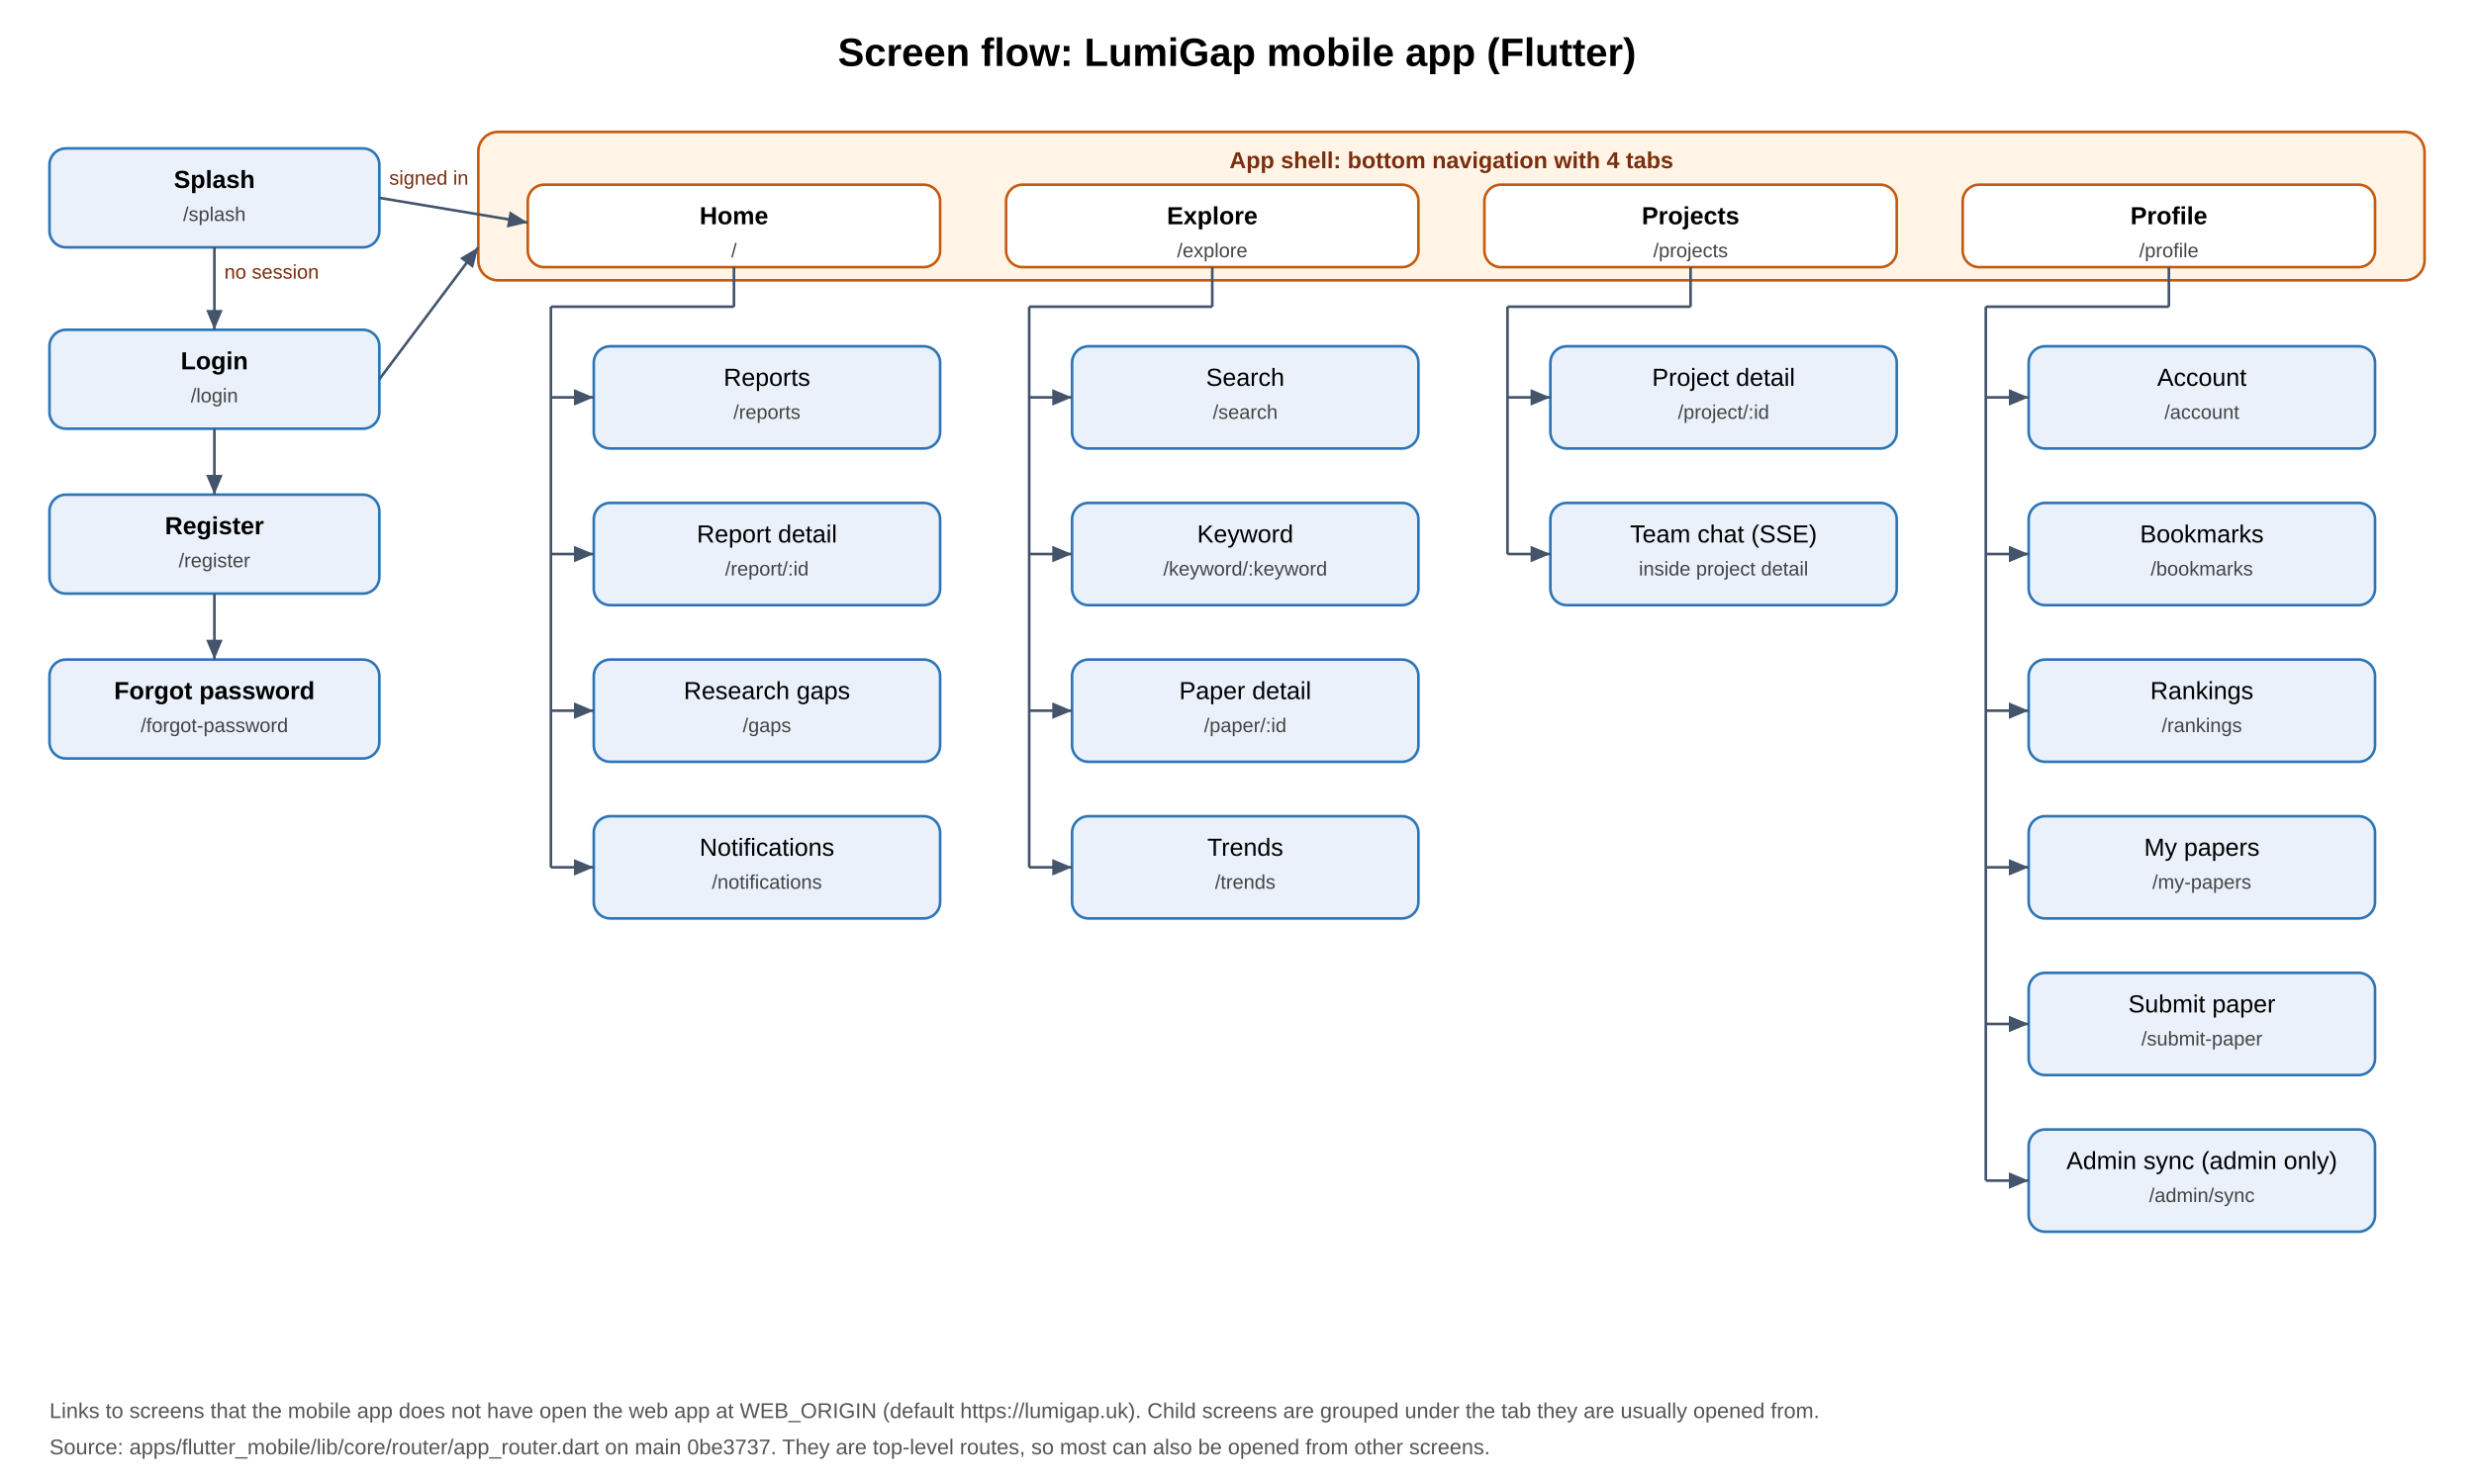
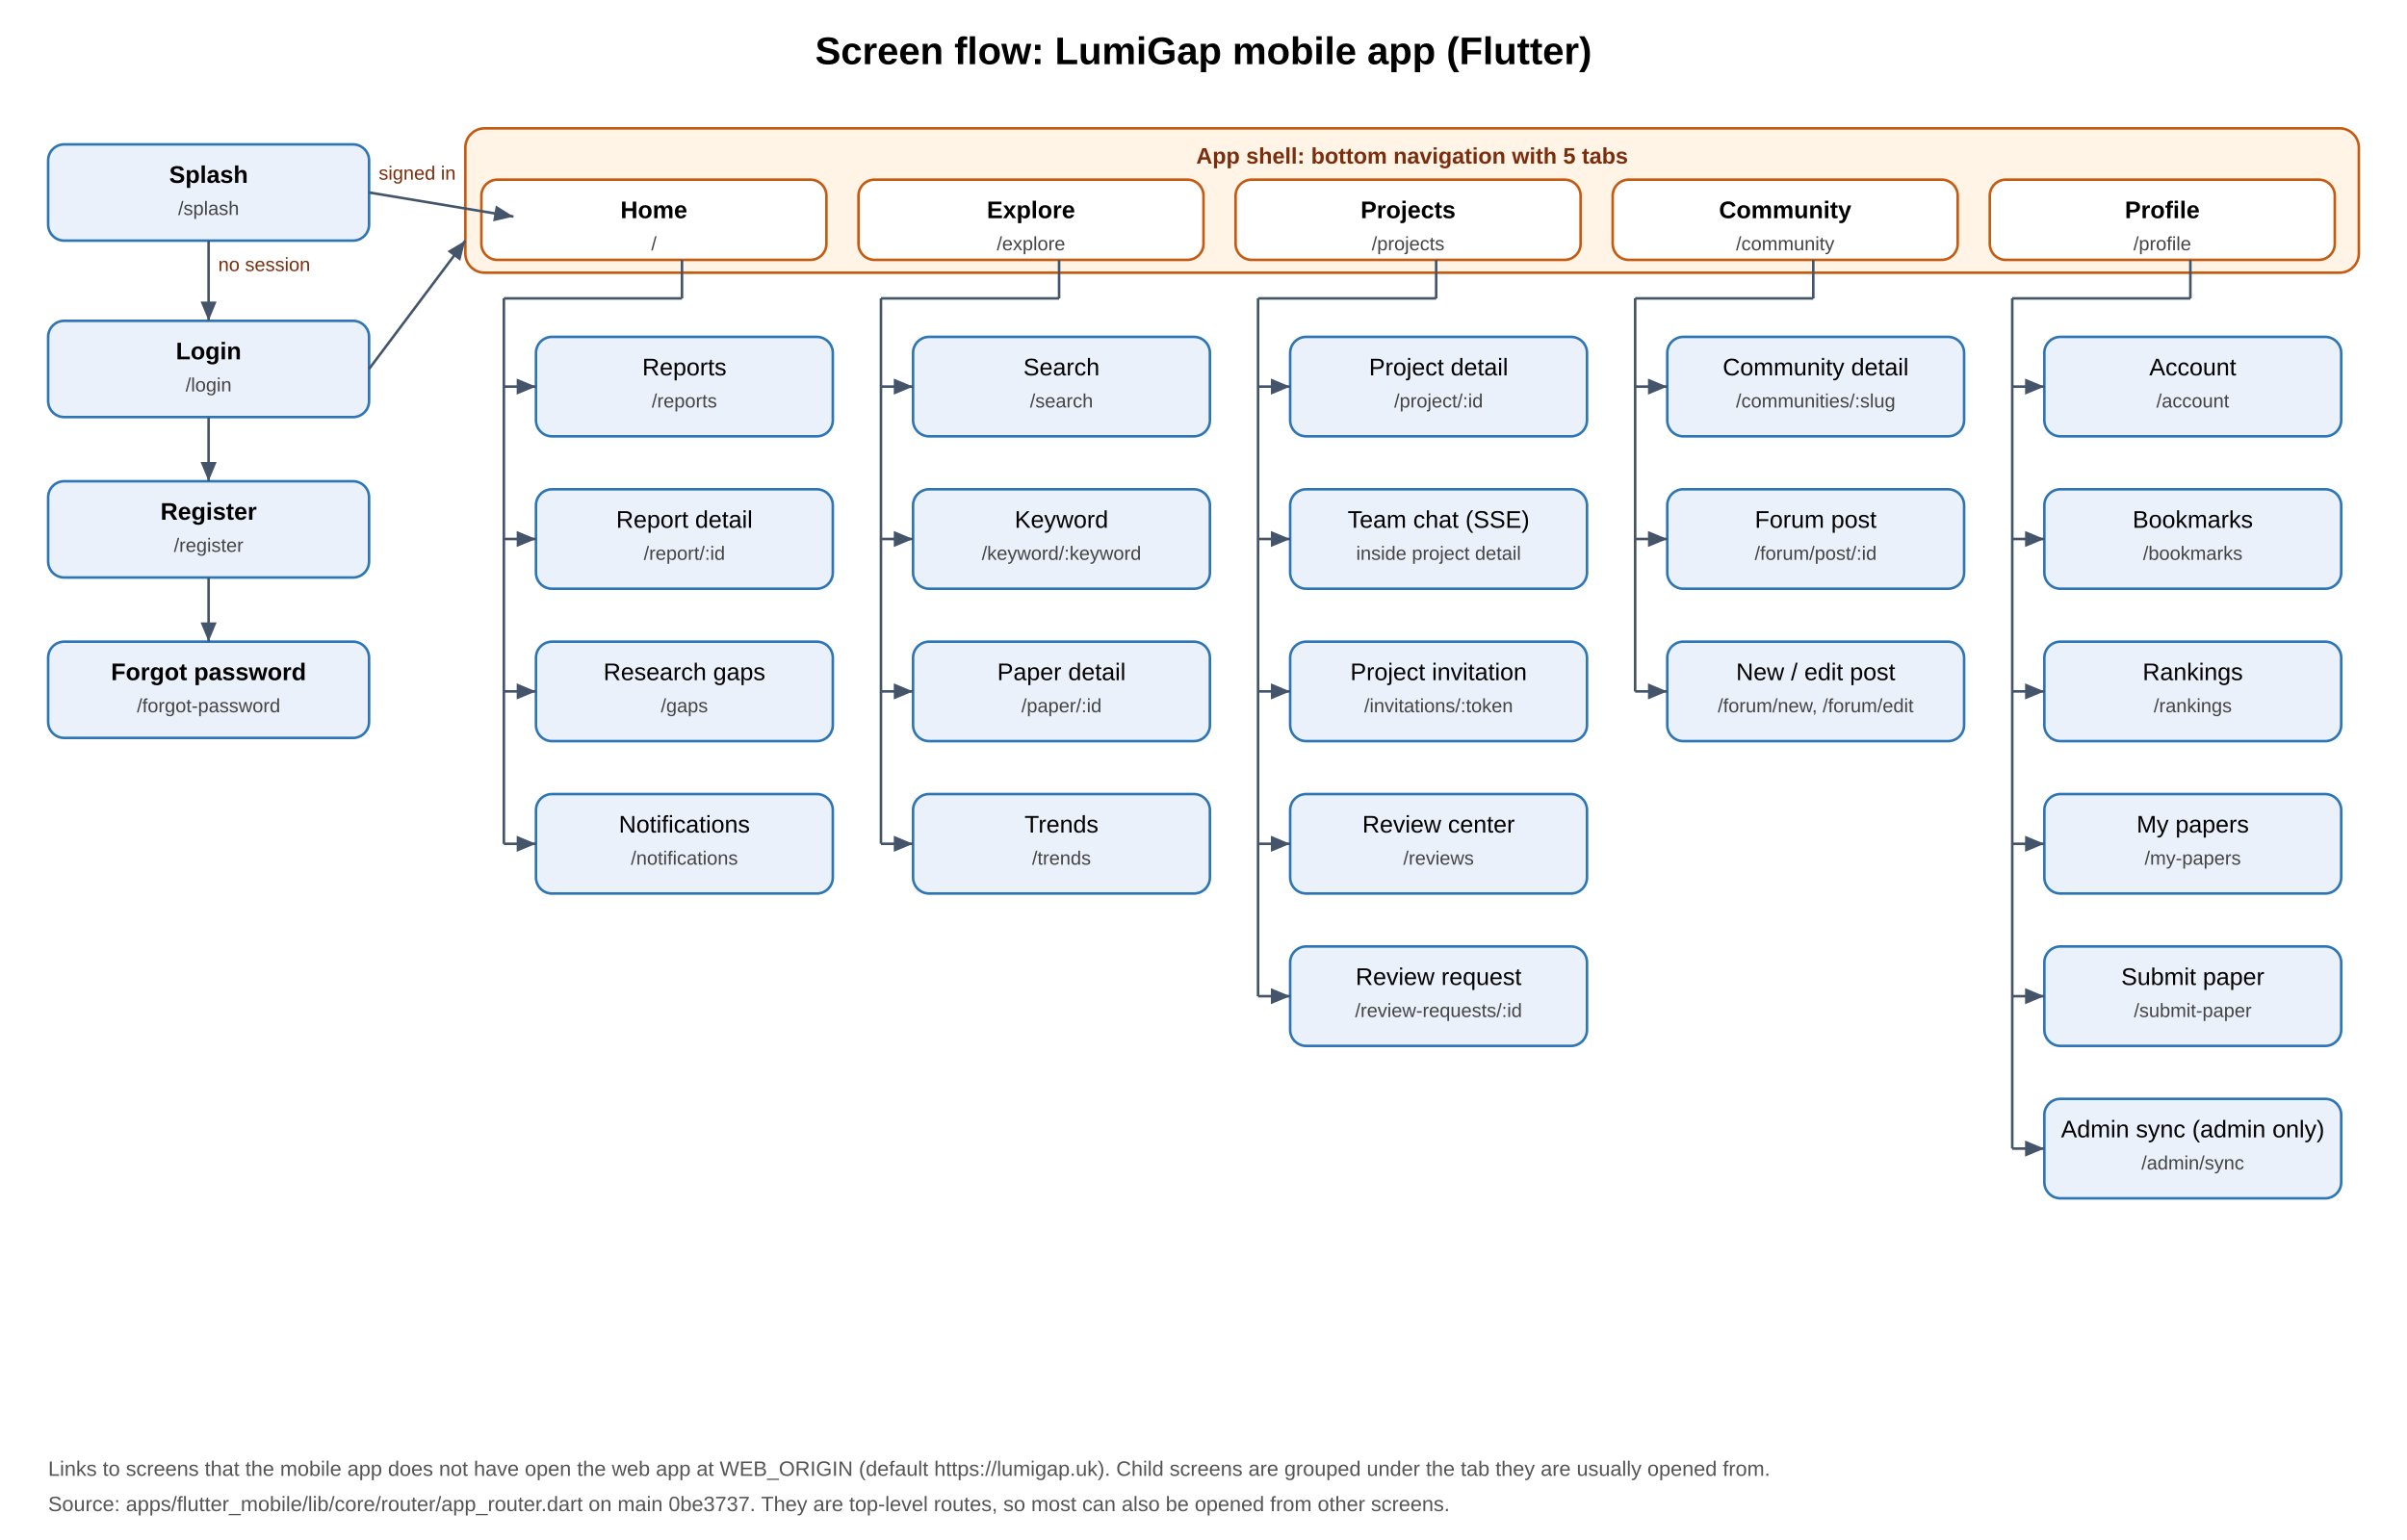
- <svg xmlns="http://www.w3.org/2000/svg" width="1500" height="900" viewBox="0 0 1500 900" font-family="Arial">
-   <rect width="1500" height="900" fill="white" />
+ <svg xmlns="http://www.w3.org/2000/svg" width="1500" height="960" viewBox="0 0 1500 960" font-family="Arial">
+   <rect width="1500" height="960" fill="white" />
  <text x="750.0" y="40" font-size="24" font-weight="bold" text-anchor="middle">Screen flow: LumiGap mobile app (Flutter)</text>
  <rect x="30" y="90" width="200" height="60" rx="10" fill="#EAF1FB" stroke="#2E75B6" stroke-width="1.6" />
  <text x="130.0" y="114" font-size="15" text-anchor="middle" font-weight="bold">Splash</text>
  <text x="130.0" y="134" font-size="12" text-anchor="middle" fill="#444">/splash</text>
  <rect x="30" y="200" width="200" height="60" rx="10" fill="#EAF1FB" stroke="#2E75B6" stroke-width="1.6" />
  <text x="130.0" y="224" font-size="15" text-anchor="middle" font-weight="bold">Login</text>
  <text x="130.0" y="244" font-size="12" text-anchor="middle" fill="#444">/login</text>
  <rect x="30" y="300" width="200" height="60" rx="10" fill="#EAF1FB" stroke="#2E75B6" stroke-width="1.6" />
  <text x="130.0" y="324" font-size="15" text-anchor="middle" font-weight="bold">Register</text>
  <text x="130.0" y="344" font-size="12" text-anchor="middle" fill="#444">/register</text>
  <rect x="30" y="400" width="200" height="60" rx="10" fill="#EAF1FB" stroke="#2E75B6" stroke-width="1.6" />
  <text x="130.0" y="424" font-size="15" text-anchor="middle" font-weight="bold">Forgot password</text>
  <text x="130.0" y="444" font-size="12" text-anchor="middle" fill="#444">/forgot-password</text>
  <line x1="130" y1="150" x2="130" y2="200" stroke="#44546A" stroke-width="1.6" />
  <polygon points="130,200 135.0,188.0 125.0,188.0" fill="#44546A" />
  <text x="136.0" y="169.0" font-size="12" fill="#7A2E0E">no session</text>
  <line x1="130" y1="260" x2="130" y2="300" stroke="#44546A" stroke-width="1.6" />
  <polygon points="130,300 135.0,288.0 125.0,288.0" fill="#44546A" />
  <line x1="130" y1="360" x2="130" y2="400" stroke="#44546A" stroke-width="1.6" />
  <polygon points="130,400 135.0,388.0 125.0,388.0" fill="#44546A" />
  <rect x="290" y="80" width="1180" height="90" rx="12" fill="#FFF4E5" stroke="#C55A11" stroke-width="1.6" />
-   <text x="880" y="102" font-size="14" text-anchor="middle" fill="#7A2E0E" font-weight="bold">App shell: bottom navigation with 4 tabs</text>
-   <rect x="320" y="112" width="250" height="50" rx="10" fill="#FFFFFF" stroke="#C55A11" stroke-width="1.6" />
-   <text x="445.0" y="136" font-size="15" text-anchor="middle" font-weight="bold">Home</text>
-   <text x="445.0" y="156" font-size="12" text-anchor="middle" fill="#444">/</text>
-   <rect x="610" y="112" width="250" height="50" rx="10" fill="#FFFFFF" stroke="#C55A11" stroke-width="1.6" />
-   <text x="735.0" y="136" font-size="15" text-anchor="middle" font-weight="bold">Explore</text>
-   <text x="735.0" y="156" font-size="12" text-anchor="middle" fill="#444">/explore</text>
-   <rect x="900" y="112" width="250" height="50" rx="10" fill="#FFFFFF" stroke="#C55A11" stroke-width="1.6" />
-   <text x="1025.0" y="136" font-size="15" text-anchor="middle" font-weight="bold">Projects</text>
-   <text x="1025.0" y="156" font-size="12" text-anchor="middle" fill="#444">/projects</text>
-   <rect x="1190" y="112" width="250" height="50" rx="10" fill="#FFFFFF" stroke="#C55A11" stroke-width="1.6" />
-   <text x="1315.0" y="136" font-size="15" text-anchor="middle" font-weight="bold">Profile</text>
-   <text x="1315.0" y="156" font-size="12" text-anchor="middle" fill="#444">/profile</text>
+   <text x="880" y="102" font-size="14" text-anchor="middle" fill="#7A2E0E" font-weight="bold">App shell: bottom navigation with 5 tabs</text>
+   <rect x="300" y="112" width="215" height="50" rx="10" fill="#FFFFFF" stroke="#C55A11" stroke-width="1.6" />
+   <text x="407.5" y="136" font-size="15" text-anchor="middle" font-weight="bold">Home</text>
+   <text x="407.5" y="156" font-size="12" text-anchor="middle" fill="#444">/</text>
+   <rect x="535" y="112" width="215" height="50" rx="10" fill="#FFFFFF" stroke="#C55A11" stroke-width="1.6" />
+   <text x="642.5" y="136" font-size="15" text-anchor="middle" font-weight="bold">Explore</text>
+   <text x="642.5" y="156" font-size="12" text-anchor="middle" fill="#444">/explore</text>
+   <rect x="770" y="112" width="215" height="50" rx="10" fill="#FFFFFF" stroke="#C55A11" stroke-width="1.6" />
+   <text x="877.5" y="136" font-size="15" text-anchor="middle" font-weight="bold">Projects</text>
+   <text x="877.5" y="156" font-size="12" text-anchor="middle" fill="#444">/projects</text>
+   <rect x="1005" y="112" width="215" height="50" rx="10" fill="#FFFFFF" stroke="#C55A11" stroke-width="1.6" />
+   <text x="1112.5" y="136" font-size="15" text-anchor="middle" font-weight="bold">Community</text>
+   <text x="1112.5" y="156" font-size="12" text-anchor="middle" fill="#444">/community</text>
+   <rect x="1240" y="112" width="215" height="50" rx="10" fill="#FFFFFF" stroke="#C55A11" stroke-width="1.6" />
+   <text x="1347.5" y="136" font-size="15" text-anchor="middle" font-weight="bold">Profile</text>
+   <text x="1347.5" y="156" font-size="12" text-anchor="middle" fill="#444">/profile</text>
  <line x1="230" y1="120" x2="320" y2="135" stroke="#44546A" stroke-width="1.6" />
  <polygon points="320,135 309.0,128.1 307.3,138.0" fill="#44546A" />
  <text x="236" y="112" font-size="12" fill="#7A2E0E">signed in</text>
  <line x1="230" y1="230" x2="290" y2="150" stroke="#44546A" stroke-width="1.6" />
  <polygon points="290,150 278.8,156.6 286.8,162.6" fill="#44546A" />
-   <line x1="445" y1="162" x2="445" y2="186" stroke="#44546A" stroke-width="1.6" />
-   <line x1="334" y1="186" x2="445" y2="186" stroke="#44546A" stroke-width="1.6" />
-   <line x1="334" y1="186" x2="334" y2="526" stroke="#44546A" stroke-width="1.6" />
-   <rect x="360" y="210" width="210" height="62" rx="10" fill="#EAF1FB" stroke="#2E75B6" stroke-width="1.6" />
-   <text x="465.0" y="234" font-size="15" text-anchor="middle" font-weight="normal">Reports</text>
-   <text x="465.0" y="254" font-size="12" text-anchor="middle" fill="#444">/reports</text>
-   <line x1="334" y1="241" x2="360" y2="241" stroke="#44546A" stroke-width="1.6" />
-   <polygon points="360,241 348.0,236.0 348.0,246.0" fill="#44546A" />
-   <rect x="360" y="305" width="210" height="62" rx="10" fill="#EAF1FB" stroke="#2E75B6" stroke-width="1.6" />
-   <text x="465.0" y="329" font-size="15" text-anchor="middle" font-weight="normal">Report detail</text>
-   <text x="465.0" y="349" font-size="12" text-anchor="middle" fill="#444">/report/:id</text>
-   <line x1="334" y1="336" x2="360" y2="336" stroke="#44546A" stroke-width="1.6" />
-   <polygon points="360,336 348.0,331.0 348.0,341.0" fill="#44546A" />
-   <rect x="360" y="400" width="210" height="62" rx="10" fill="#EAF1FB" stroke="#2E75B6" stroke-width="1.6" />
-   <text x="465.0" y="424" font-size="15" text-anchor="middle" font-weight="normal">Research gaps</text>
-   <text x="465.0" y="444" font-size="12" text-anchor="middle" fill="#444">/gaps</text>
-   <line x1="334" y1="431" x2="360" y2="431" stroke="#44546A" stroke-width="1.6" />
-   <polygon points="360,431 348.0,426.0 348.0,436.0" fill="#44546A" />
-   <rect x="360" y="495" width="210" height="62" rx="10" fill="#EAF1FB" stroke="#2E75B6" stroke-width="1.6" />
-   <text x="465.0" y="519" font-size="15" text-anchor="middle" font-weight="normal">Notifications</text>
-   <text x="465.0" y="539" font-size="12" text-anchor="middle" fill="#444">/notifications</text>
-   <line x1="334" y1="526" x2="360" y2="526" stroke="#44546A" stroke-width="1.6" />
-   <polygon points="360,526 348.0,521.0 348.0,531.0" fill="#44546A" />
-   <line x1="735" y1="162" x2="735" y2="186" stroke="#44546A" stroke-width="1.6" />
-   <line x1="624" y1="186" x2="735" y2="186" stroke="#44546A" stroke-width="1.6" />
-   <line x1="624" y1="186" x2="624" y2="526" stroke="#44546A" stroke-width="1.6" />
-   <rect x="650" y="210" width="210" height="62" rx="10" fill="#EAF1FB" stroke="#2E75B6" stroke-width="1.6" />
-   <text x="755.0" y="234" font-size="15" text-anchor="middle" font-weight="normal">Search</text>
-   <text x="755.0" y="254" font-size="12" text-anchor="middle" fill="#444">/search</text>
-   <line x1="624" y1="241" x2="650" y2="241" stroke="#44546A" stroke-width="1.6" />
-   <polygon points="650,241 638.0,236.0 638.0,246.0" fill="#44546A" />
-   <rect x="650" y="305" width="210" height="62" rx="10" fill="#EAF1FB" stroke="#2E75B6" stroke-width="1.6" />
-   <text x="755.0" y="329" font-size="15" text-anchor="middle" font-weight="normal">Keyword</text>
-   <text x="755.0" y="349" font-size="12" text-anchor="middle" fill="#444">/keyword/:keyword</text>
-   <line x1="624" y1="336" x2="650" y2="336" stroke="#44546A" stroke-width="1.6" />
-   <polygon points="650,336 638.0,331.0 638.0,341.0" fill="#44546A" />
-   <rect x="650" y="400" width="210" height="62" rx="10" fill="#EAF1FB" stroke="#2E75B6" stroke-width="1.6" />
-   <text x="755.0" y="424" font-size="15" text-anchor="middle" font-weight="normal">Paper detail</text>
-   <text x="755.0" y="444" font-size="12" text-anchor="middle" fill="#444">/paper/:id</text>
-   <line x1="624" y1="431" x2="650" y2="431" stroke="#44546A" stroke-width="1.6" />
-   <polygon points="650,431 638.0,426.0 638.0,436.0" fill="#44546A" />
-   <rect x="650" y="495" width="210" height="62" rx="10" fill="#EAF1FB" stroke="#2E75B6" stroke-width="1.6" />
-   <text x="755.0" y="519" font-size="15" text-anchor="middle" font-weight="normal">Trends</text>
-   <text x="755.0" y="539" font-size="12" text-anchor="middle" fill="#444">/trends</text>
-   <line x1="624" y1="526" x2="650" y2="526" stroke="#44546A" stroke-width="1.6" />
-   <polygon points="650,526 638.0,521.0 638.0,531.0" fill="#44546A" />
-   <line x1="1025" y1="162" x2="1025" y2="186" stroke="#44546A" stroke-width="1.6" />
-   <line x1="914" y1="186" x2="1025" y2="186" stroke="#44546A" stroke-width="1.6" />
-   <line x1="914" y1="186" x2="914" y2="336" stroke="#44546A" stroke-width="1.6" />
-   <rect x="940" y="210" width="210" height="62" rx="10" fill="#EAF1FB" stroke="#2E75B6" stroke-width="1.6" />
-   <text x="1045.0" y="234" font-size="15" text-anchor="middle" font-weight="normal">Project detail</text>
-   <text x="1045.0" y="254" font-size="12" text-anchor="middle" fill="#444">/project/:id</text>
-   <line x1="914" y1="241" x2="940" y2="241" stroke="#44546A" stroke-width="1.6" />
-   <polygon points="940,241 928.0,236.0 928.0,246.0" fill="#44546A" />
-   <rect x="940" y="305" width="210" height="62" rx="10" fill="#EAF1FB" stroke="#2E75B6" stroke-width="1.6" />
-   <text x="1045.0" y="329" font-size="15" text-anchor="middle" font-weight="normal">Team chat (SSE)</text>
-   <text x="1045.0" y="349" font-size="12" text-anchor="middle" fill="#444">inside project detail</text>
-   <line x1="914" y1="336" x2="940" y2="336" stroke="#44546A" stroke-width="1.6" />
-   <polygon points="940,336 928.0,331.0 928.0,341.0" fill="#44546A" />
-   <line x1="1315" y1="162" x2="1315" y2="186" stroke="#44546A" stroke-width="1.6" />
-   <line x1="1204" y1="186" x2="1315" y2="186" stroke="#44546A" stroke-width="1.6" />
-   <line x1="1204" y1="186" x2="1204" y2="716" stroke="#44546A" stroke-width="1.6" />
-   <rect x="1230" y="210" width="210" height="62" rx="10" fill="#EAF1FB" stroke="#2E75B6" stroke-width="1.6" />
-   <text x="1335.0" y="234" font-size="15" text-anchor="middle" font-weight="normal">Account</text>
-   <text x="1335.0" y="254" font-size="12" text-anchor="middle" fill="#444">/account</text>
-   <line x1="1204" y1="241" x2="1230" y2="241" stroke="#44546A" stroke-width="1.6" />
-   <polygon points="1230,241 1218.0,236.0 1218.0,246.0" fill="#44546A" />
-   <rect x="1230" y="305" width="210" height="62" rx="10" fill="#EAF1FB" stroke="#2E75B6" stroke-width="1.6" />
-   <text x="1335.0" y="329" font-size="15" text-anchor="middle" font-weight="normal">Bookmarks</text>
-   <text x="1335.0" y="349" font-size="12" text-anchor="middle" fill="#444">/bookmarks</text>
-   <line x1="1204" y1="336" x2="1230" y2="336" stroke="#44546A" stroke-width="1.6" />
-   <polygon points="1230,336 1218.0,331.0 1218.0,341.0" fill="#44546A" />
-   <rect x="1230" y="400" width="210" height="62" rx="10" fill="#EAF1FB" stroke="#2E75B6" stroke-width="1.6" />
-   <text x="1335.0" y="424" font-size="15" text-anchor="middle" font-weight="normal">Rankings</text>
-   <text x="1335.0" y="444" font-size="12" text-anchor="middle" fill="#444">/rankings</text>
-   <line x1="1204" y1="431" x2="1230" y2="431" stroke="#44546A" stroke-width="1.6" />
-   <polygon points="1230,431 1218.0,426.0 1218.0,436.0" fill="#44546A" />
-   <rect x="1230" y="495" width="210" height="62" rx="10" fill="#EAF1FB" stroke="#2E75B6" stroke-width="1.6" />
-   <text x="1335.0" y="519" font-size="15" text-anchor="middle" font-weight="normal">My papers</text>
-   <text x="1335.0" y="539" font-size="12" text-anchor="middle" fill="#444">/my-papers</text>
-   <line x1="1204" y1="526" x2="1230" y2="526" stroke="#44546A" stroke-width="1.6" />
-   <polygon points="1230,526 1218.0,521.0 1218.0,531.0" fill="#44546A" />
-   <rect x="1230" y="590" width="210" height="62" rx="10" fill="#EAF1FB" stroke="#2E75B6" stroke-width="1.6" />
-   <text x="1335.0" y="614" font-size="15" text-anchor="middle" font-weight="normal">Submit paper</text>
-   <text x="1335.0" y="634" font-size="12" text-anchor="middle" fill="#444">/submit-paper</text>
-   <line x1="1204" y1="621" x2="1230" y2="621" stroke="#44546A" stroke-width="1.6" />
-   <polygon points="1230,621 1218.0,616.0 1218.0,626.0" fill="#44546A" />
-   <rect x="1230" y="685" width="210" height="62" rx="10" fill="#EAF1FB" stroke="#2E75B6" stroke-width="1.6" />
-   <text x="1335.0" y="709" font-size="15" text-anchor="middle" font-weight="normal">Admin sync (admin only)</text>
-   <text x="1335.0" y="729" font-size="12" text-anchor="middle" fill="#444">/admin/sync</text>
-   <line x1="1204" y1="716" x2="1230" y2="716" stroke="#44546A" stroke-width="1.6" />
-   <polygon points="1230,716 1218.0,711.0 1218.0,721.0" fill="#44546A" />
-   <text x="30" y="860" font-size="13" fill="#555">Links to screens that the mobile app does not have open the web app at WEB_ORIGIN (default https://lumigap.uk). Child screens are grouped under the tab they are usually opened from.</text>
-   <text x="30" y="882" font-size="13" fill="#555">Source: apps/flutter_mobile/lib/core/router/app_router.dart on main 0be3737. They are top-level routes, so most can also be opened from other screens.</text>
+   <line x1="425" y1="162" x2="425" y2="186" stroke="#44546A" stroke-width="1.6" />
+   <line x1="314" y1="186" x2="425" y2="186" stroke="#44546A" stroke-width="1.6" />
+   <line x1="314" y1="186" x2="314" y2="526" stroke="#44546A" stroke-width="1.6" />
+   <rect x="334" y="210" width="185" height="62" rx="10" fill="#EAF1FB" stroke="#2E75B6" stroke-width="1.6" />
+   <text x="426.5" y="234" font-size="15" text-anchor="middle" font-weight="normal">Reports</text>
+   <text x="426.5" y="254" font-size="12" text-anchor="middle" fill="#444">/reports</text>
+   <line x1="314" y1="241" x2="334" y2="241" stroke="#44546A" stroke-width="1.6" />
+   <polygon points="334,241 322.0,236.0 322.0,246.0" fill="#44546A" />
+   <rect x="334" y="305" width="185" height="62" rx="10" fill="#EAF1FB" stroke="#2E75B6" stroke-width="1.6" />
+   <text x="426.5" y="329" font-size="15" text-anchor="middle" font-weight="normal">Report detail</text>
+   <text x="426.5" y="349" font-size="12" text-anchor="middle" fill="#444">/report/:id</text>
+   <line x1="314" y1="336" x2="334" y2="336" stroke="#44546A" stroke-width="1.6" />
+   <polygon points="334,336 322.0,331.0 322.0,341.0" fill="#44546A" />
+   <rect x="334" y="400" width="185" height="62" rx="10" fill="#EAF1FB" stroke="#2E75B6" stroke-width="1.6" />
+   <text x="426.5" y="424" font-size="15" text-anchor="middle" font-weight="normal">Research gaps</text>
+   <text x="426.5" y="444" font-size="12" text-anchor="middle" fill="#444">/gaps</text>
+   <line x1="314" y1="431" x2="334" y2="431" stroke="#44546A" stroke-width="1.6" />
+   <polygon points="334,431 322.0,426.0 322.0,436.0" fill="#44546A" />
+   <rect x="334" y="495" width="185" height="62" rx="10" fill="#EAF1FB" stroke="#2E75B6" stroke-width="1.6" />
+   <text x="426.5" y="519" font-size="15" text-anchor="middle" font-weight="normal">Notifications</text>
+   <text x="426.5" y="539" font-size="12" text-anchor="middle" fill="#444">/notifications</text>
+   <line x1="314" y1="526" x2="334" y2="526" stroke="#44546A" stroke-width="1.6" />
+   <polygon points="334,526 322.0,521.0 322.0,531.0" fill="#44546A" />
+   <line x1="660" y1="162" x2="660" y2="186" stroke="#44546A" stroke-width="1.6" />
+   <line x1="549" y1="186" x2="660" y2="186" stroke="#44546A" stroke-width="1.6" />
+   <line x1="549" y1="186" x2="549" y2="526" stroke="#44546A" stroke-width="1.6" />
+   <rect x="569" y="210" width="185" height="62" rx="10" fill="#EAF1FB" stroke="#2E75B6" stroke-width="1.6" />
+   <text x="661.5" y="234" font-size="15" text-anchor="middle" font-weight="normal">Search</text>
+   <text x="661.5" y="254" font-size="12" text-anchor="middle" fill="#444">/search</text>
+   <line x1="549" y1="241" x2="569" y2="241" stroke="#44546A" stroke-width="1.6" />
+   <polygon points="569,241 557.0,236.0 557.0,246.0" fill="#44546A" />
+   <rect x="569" y="305" width="185" height="62" rx="10" fill="#EAF1FB" stroke="#2E75B6" stroke-width="1.6" />
+   <text x="661.5" y="329" font-size="15" text-anchor="middle" font-weight="normal">Keyword</text>
+   <text x="661.5" y="349" font-size="12" text-anchor="middle" fill="#444">/keyword/:keyword</text>
+   <line x1="549" y1="336" x2="569" y2="336" stroke="#44546A" stroke-width="1.6" />
+   <polygon points="569,336 557.0,331.0 557.0,341.0" fill="#44546A" />
+   <rect x="569" y="400" width="185" height="62" rx="10" fill="#EAF1FB" stroke="#2E75B6" stroke-width="1.6" />
+   <text x="661.5" y="424" font-size="15" text-anchor="middle" font-weight="normal">Paper detail</text>
+   <text x="661.5" y="444" font-size="12" text-anchor="middle" fill="#444">/paper/:id</text>
+   <line x1="549" y1="431" x2="569" y2="431" stroke="#44546A" stroke-width="1.6" />
+   <polygon points="569,431 557.0,426.0 557.0,436.0" fill="#44546A" />
+   <rect x="569" y="495" width="185" height="62" rx="10" fill="#EAF1FB" stroke="#2E75B6" stroke-width="1.6" />
+   <text x="661.5" y="519" font-size="15" text-anchor="middle" font-weight="normal">Trends</text>
+   <text x="661.5" y="539" font-size="12" text-anchor="middle" fill="#444">/trends</text>
+   <line x1="549" y1="526" x2="569" y2="526" stroke="#44546A" stroke-width="1.6" />
+   <polygon points="569,526 557.0,521.0 557.0,531.0" fill="#44546A" />
+   <line x1="895" y1="162" x2="895" y2="186" stroke="#44546A" stroke-width="1.6" />
+   <line x1="784" y1="186" x2="895" y2="186" stroke="#44546A" stroke-width="1.6" />
+   <line x1="784" y1="186" x2="784" y2="621" stroke="#44546A" stroke-width="1.6" />
+   <rect x="804" y="210" width="185" height="62" rx="10" fill="#EAF1FB" stroke="#2E75B6" stroke-width="1.6" />
+   <text x="896.5" y="234" font-size="15" text-anchor="middle" font-weight="normal">Project detail</text>
+   <text x="896.5" y="254" font-size="12" text-anchor="middle" fill="#444">/project/:id</text>
+   <line x1="784" y1="241" x2="804" y2="241" stroke="#44546A" stroke-width="1.6" />
+   <polygon points="804,241 792.0,236.0 792.0,246.0" fill="#44546A" />
+   <rect x="804" y="305" width="185" height="62" rx="10" fill="#EAF1FB" stroke="#2E75B6" stroke-width="1.6" />
+   <text x="896.5" y="329" font-size="15" text-anchor="middle" font-weight="normal">Team chat (SSE)</text>
+   <text x="896.5" y="349" font-size="12" text-anchor="middle" fill="#444">inside project detail</text>
+   <line x1="784" y1="336" x2="804" y2="336" stroke="#44546A" stroke-width="1.6" />
+   <polygon points="804,336 792.0,331.0 792.0,341.0" fill="#44546A" />
+   <rect x="804" y="400" width="185" height="62" rx="10" fill="#EAF1FB" stroke="#2E75B6" stroke-width="1.6" />
+   <text x="896.5" y="424" font-size="15" text-anchor="middle" font-weight="normal">Project invitation</text>
+   <text x="896.5" y="444" font-size="12" text-anchor="middle" fill="#444">/invitations/:token</text>
+   <line x1="784" y1="431" x2="804" y2="431" stroke="#44546A" stroke-width="1.6" />
+   <polygon points="804,431 792.0,426.0 792.0,436.0" fill="#44546A" />
+   <rect x="804" y="495" width="185" height="62" rx="10" fill="#EAF1FB" stroke="#2E75B6" stroke-width="1.6" />
+   <text x="896.5" y="519" font-size="15" text-anchor="middle" font-weight="normal">Review center</text>
+   <text x="896.5" y="539" font-size="12" text-anchor="middle" fill="#444">/reviews</text>
+   <line x1="784" y1="526" x2="804" y2="526" stroke="#44546A" stroke-width="1.6" />
+   <polygon points="804,526 792.0,521.0 792.0,531.0" fill="#44546A" />
+   <rect x="804" y="590" width="185" height="62" rx="10" fill="#EAF1FB" stroke="#2E75B6" stroke-width="1.6" />
+   <text x="896.5" y="614" font-size="15" text-anchor="middle" font-weight="normal">Review request</text>
+   <text x="896.5" y="634" font-size="12" text-anchor="middle" fill="#444">/review-requests/:id</text>
+   <line x1="784" y1="621" x2="804" y2="621" stroke="#44546A" stroke-width="1.6" />
+   <polygon points="804,621 792.0,616.0 792.0,626.0" fill="#44546A" />
+   <line x1="1130" y1="162" x2="1130" y2="186" stroke="#44546A" stroke-width="1.6" />
+   <line x1="1019" y1="186" x2="1130" y2="186" stroke="#44546A" stroke-width="1.6" />
+   <line x1="1019" y1="186" x2="1019" y2="431" stroke="#44546A" stroke-width="1.6" />
+   <rect x="1039" y="210" width="185" height="62" rx="10" fill="#EAF1FB" stroke="#2E75B6" stroke-width="1.6" />
+   <text x="1131.5" y="234" font-size="15" text-anchor="middle" font-weight="normal">Community detail</text>
+   <text x="1131.5" y="254" font-size="12" text-anchor="middle" fill="#444">/communities/:slug</text>
+   <line x1="1019" y1="241" x2="1039" y2="241" stroke="#44546A" stroke-width="1.6" />
+   <polygon points="1039,241 1027.0,236.0 1027.0,246.0" fill="#44546A" />
+   <rect x="1039" y="305" width="185" height="62" rx="10" fill="#EAF1FB" stroke="#2E75B6" stroke-width="1.6" />
+   <text x="1131.5" y="329" font-size="15" text-anchor="middle" font-weight="normal">Forum post</text>
+   <text x="1131.5" y="349" font-size="12" text-anchor="middle" fill="#444">/forum/post/:id</text>
+   <line x1="1019" y1="336" x2="1039" y2="336" stroke="#44546A" stroke-width="1.6" />
+   <polygon points="1039,336 1027.0,331.0 1027.0,341.0" fill="#44546A" />
+   <rect x="1039" y="400" width="185" height="62" rx="10" fill="#EAF1FB" stroke="#2E75B6" stroke-width="1.6" />
+   <text x="1131.5" y="424" font-size="15" text-anchor="middle" font-weight="normal">New / edit post</text>
+   <text x="1131.5" y="444" font-size="12" text-anchor="middle" fill="#444">/forum/new, /forum/edit</text>
+   <line x1="1019" y1="431" x2="1039" y2="431" stroke="#44546A" stroke-width="1.6" />
+   <polygon points="1039,431 1027.0,426.0 1027.0,436.0" fill="#44546A" />
+   <line x1="1365" y1="162" x2="1365" y2="186" stroke="#44546A" stroke-width="1.6" />
+   <line x1="1254" y1="186" x2="1365" y2="186" stroke="#44546A" stroke-width="1.6" />
+   <line x1="1254" y1="186" x2="1254" y2="716" stroke="#44546A" stroke-width="1.6" />
+   <rect x="1274" y="210" width="185" height="62" rx="10" fill="#EAF1FB" stroke="#2E75B6" stroke-width="1.6" />
+   <text x="1366.5" y="234" font-size="15" text-anchor="middle" font-weight="normal">Account</text>
+   <text x="1366.5" y="254" font-size="12" text-anchor="middle" fill="#444">/account</text>
+   <line x1="1254" y1="241" x2="1274" y2="241" stroke="#44546A" stroke-width="1.6" />
+   <polygon points="1274,241 1262.0,236.0 1262.0,246.0" fill="#44546A" />
+   <rect x="1274" y="305" width="185" height="62" rx="10" fill="#EAF1FB" stroke="#2E75B6" stroke-width="1.6" />
+   <text x="1366.5" y="329" font-size="15" text-anchor="middle" font-weight="normal">Bookmarks</text>
+   <text x="1366.5" y="349" font-size="12" text-anchor="middle" fill="#444">/bookmarks</text>
+   <line x1="1254" y1="336" x2="1274" y2="336" stroke="#44546A" stroke-width="1.6" />
+   <polygon points="1274,336 1262.0,331.0 1262.0,341.0" fill="#44546A" />
+   <rect x="1274" y="400" width="185" height="62" rx="10" fill="#EAF1FB" stroke="#2E75B6" stroke-width="1.6" />
+   <text x="1366.5" y="424" font-size="15" text-anchor="middle" font-weight="normal">Rankings</text>
+   <text x="1366.5" y="444" font-size="12" text-anchor="middle" fill="#444">/rankings</text>
+   <line x1="1254" y1="431" x2="1274" y2="431" stroke="#44546A" stroke-width="1.6" />
+   <polygon points="1274,431 1262.0,426.0 1262.0,436.0" fill="#44546A" />
+   <rect x="1274" y="495" width="185" height="62" rx="10" fill="#EAF1FB" stroke="#2E75B6" stroke-width="1.6" />
+   <text x="1366.5" y="519" font-size="15" text-anchor="middle" font-weight="normal">My papers</text>
+   <text x="1366.5" y="539" font-size="12" text-anchor="middle" fill="#444">/my-papers</text>
+   <line x1="1254" y1="526" x2="1274" y2="526" stroke="#44546A" stroke-width="1.6" />
+   <polygon points="1274,526 1262.0,521.0 1262.0,531.0" fill="#44546A" />
+   <rect x="1274" y="590" width="185" height="62" rx="10" fill="#EAF1FB" stroke="#2E75B6" stroke-width="1.6" />
+   <text x="1366.5" y="614" font-size="15" text-anchor="middle" font-weight="normal">Submit paper</text>
+   <text x="1366.5" y="634" font-size="12" text-anchor="middle" fill="#444">/submit-paper</text>
+   <line x1="1254" y1="621" x2="1274" y2="621" stroke="#44546A" stroke-width="1.6" />
+   <polygon points="1274,621 1262.0,616.0 1262.0,626.0" fill="#44546A" />
+   <rect x="1274" y="685" width="185" height="62" rx="10" fill="#EAF1FB" stroke="#2E75B6" stroke-width="1.6" />
+   <text x="1366.5" y="709" font-size="15" text-anchor="middle" font-weight="normal">Admin sync (admin only)</text>
+   <text x="1366.5" y="729" font-size="12" text-anchor="middle" fill="#444">/admin/sync</text>
+   <line x1="1254" y1="716" x2="1274" y2="716" stroke="#44546A" stroke-width="1.6" />
+   <polygon points="1274,716 1262.0,711.0 1262.0,721.0" fill="#44546A" />
+   <text x="30" y="920" font-size="13" fill="#555">Links to screens that the mobile app does not have open the web app at WEB_ORIGIN (default https://lumigap.uk). Child screens are grouped under the tab they are usually opened from.</text>
+   <text x="30" y="942" font-size="13" fill="#555">Source: apps/flutter_mobile/lib/core/router/app_router.dart on main 0be3737. They are top-level routes, so most can also be opened from other screens.</text>
</svg>
